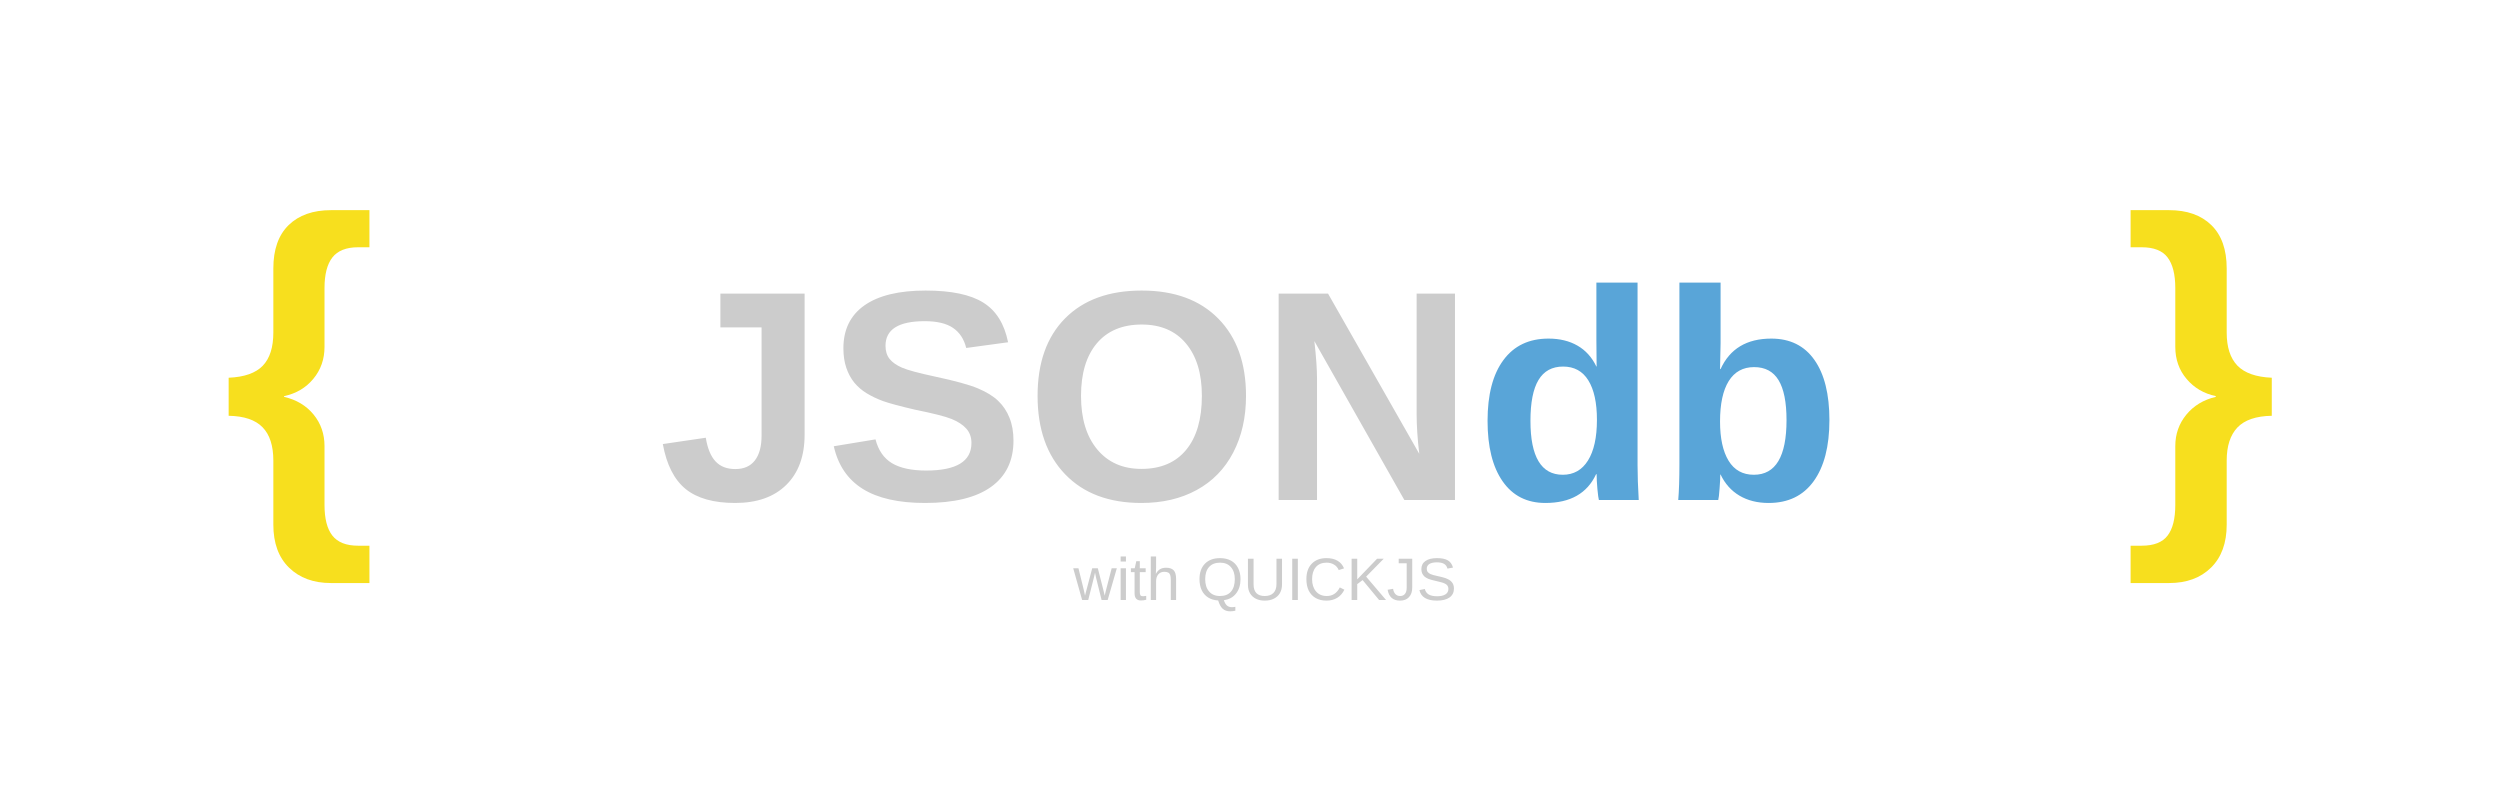
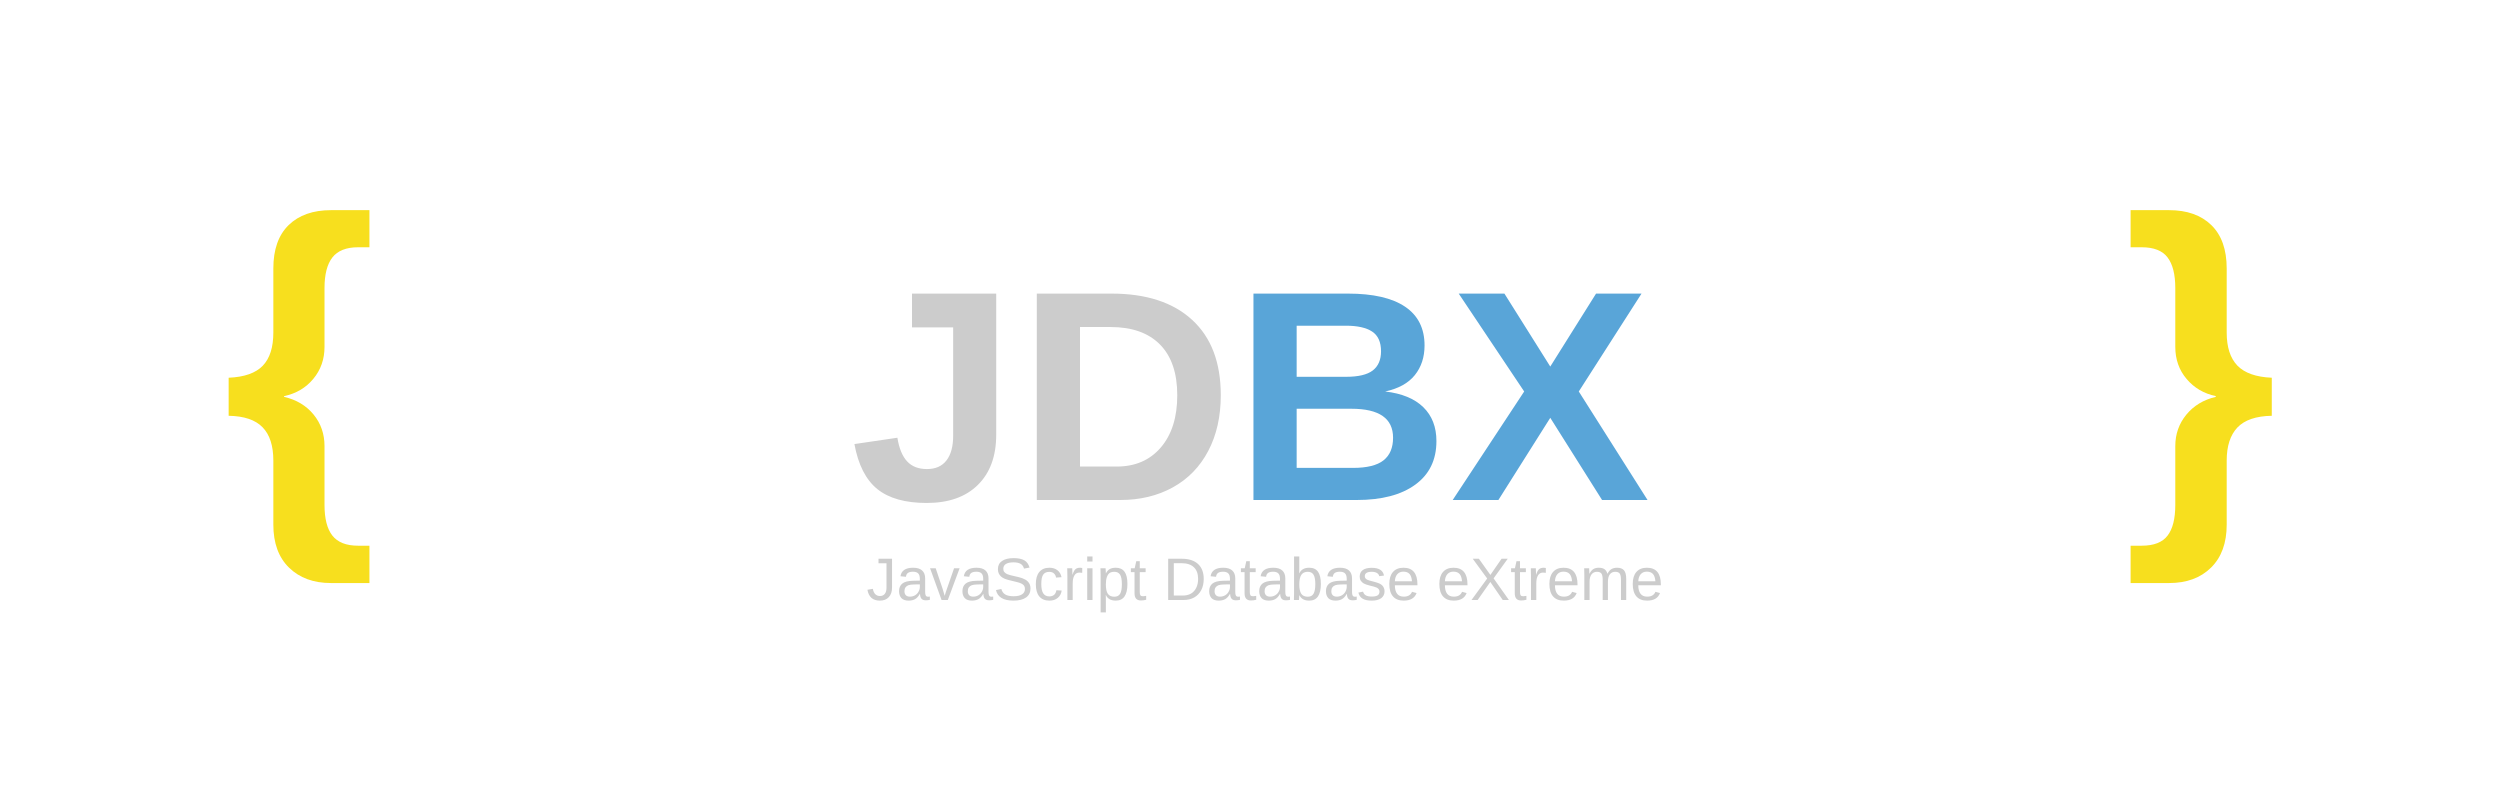
<svg xmlns="http://www.w3.org/2000/svg" width="500" height="160" viewBox="0 0 500 160" version="1.1">
  <rect width="500" height="160" fill="none" />
-   <text x="250" y="100" font-family="Arial, sans-serif" font-size="60" font-weight="bold" text-anchor="middle" fill="#CCCCCC">JSON<tspan fill="#59A5D8">db</tspan>
+   <text x="250" y="100" font-family="Arial, sans-serif" font-size="60" font-weight="bold" text-anchor="middle" fill="#CCCCCC">JD<tspan fill="#59A5D8">BX</tspan>
  </text>
  <text x="60" y="100" font-family="Arial, sans-serif" font-size="80" font-weight="bold" text-anchor="middle" fill="#F7DF1E">{</text>
  <text x="440" y="100" font-family="Arial, sans-serif" font-size="80" font-weight="bold" text-anchor="middle" fill="#F7DF1E">}</text>
  <g font-family="Arial, sans-serif" font-size="12" font-weight="300" fill="#CCCCCC">
-     <text x="253" y="120" text-anchor="middle">with QUICKJS</text>
+     <text x="253" y="120" text-anchor="middle">JavaScript Database eXtreme</text>
  </g>
</svg>
